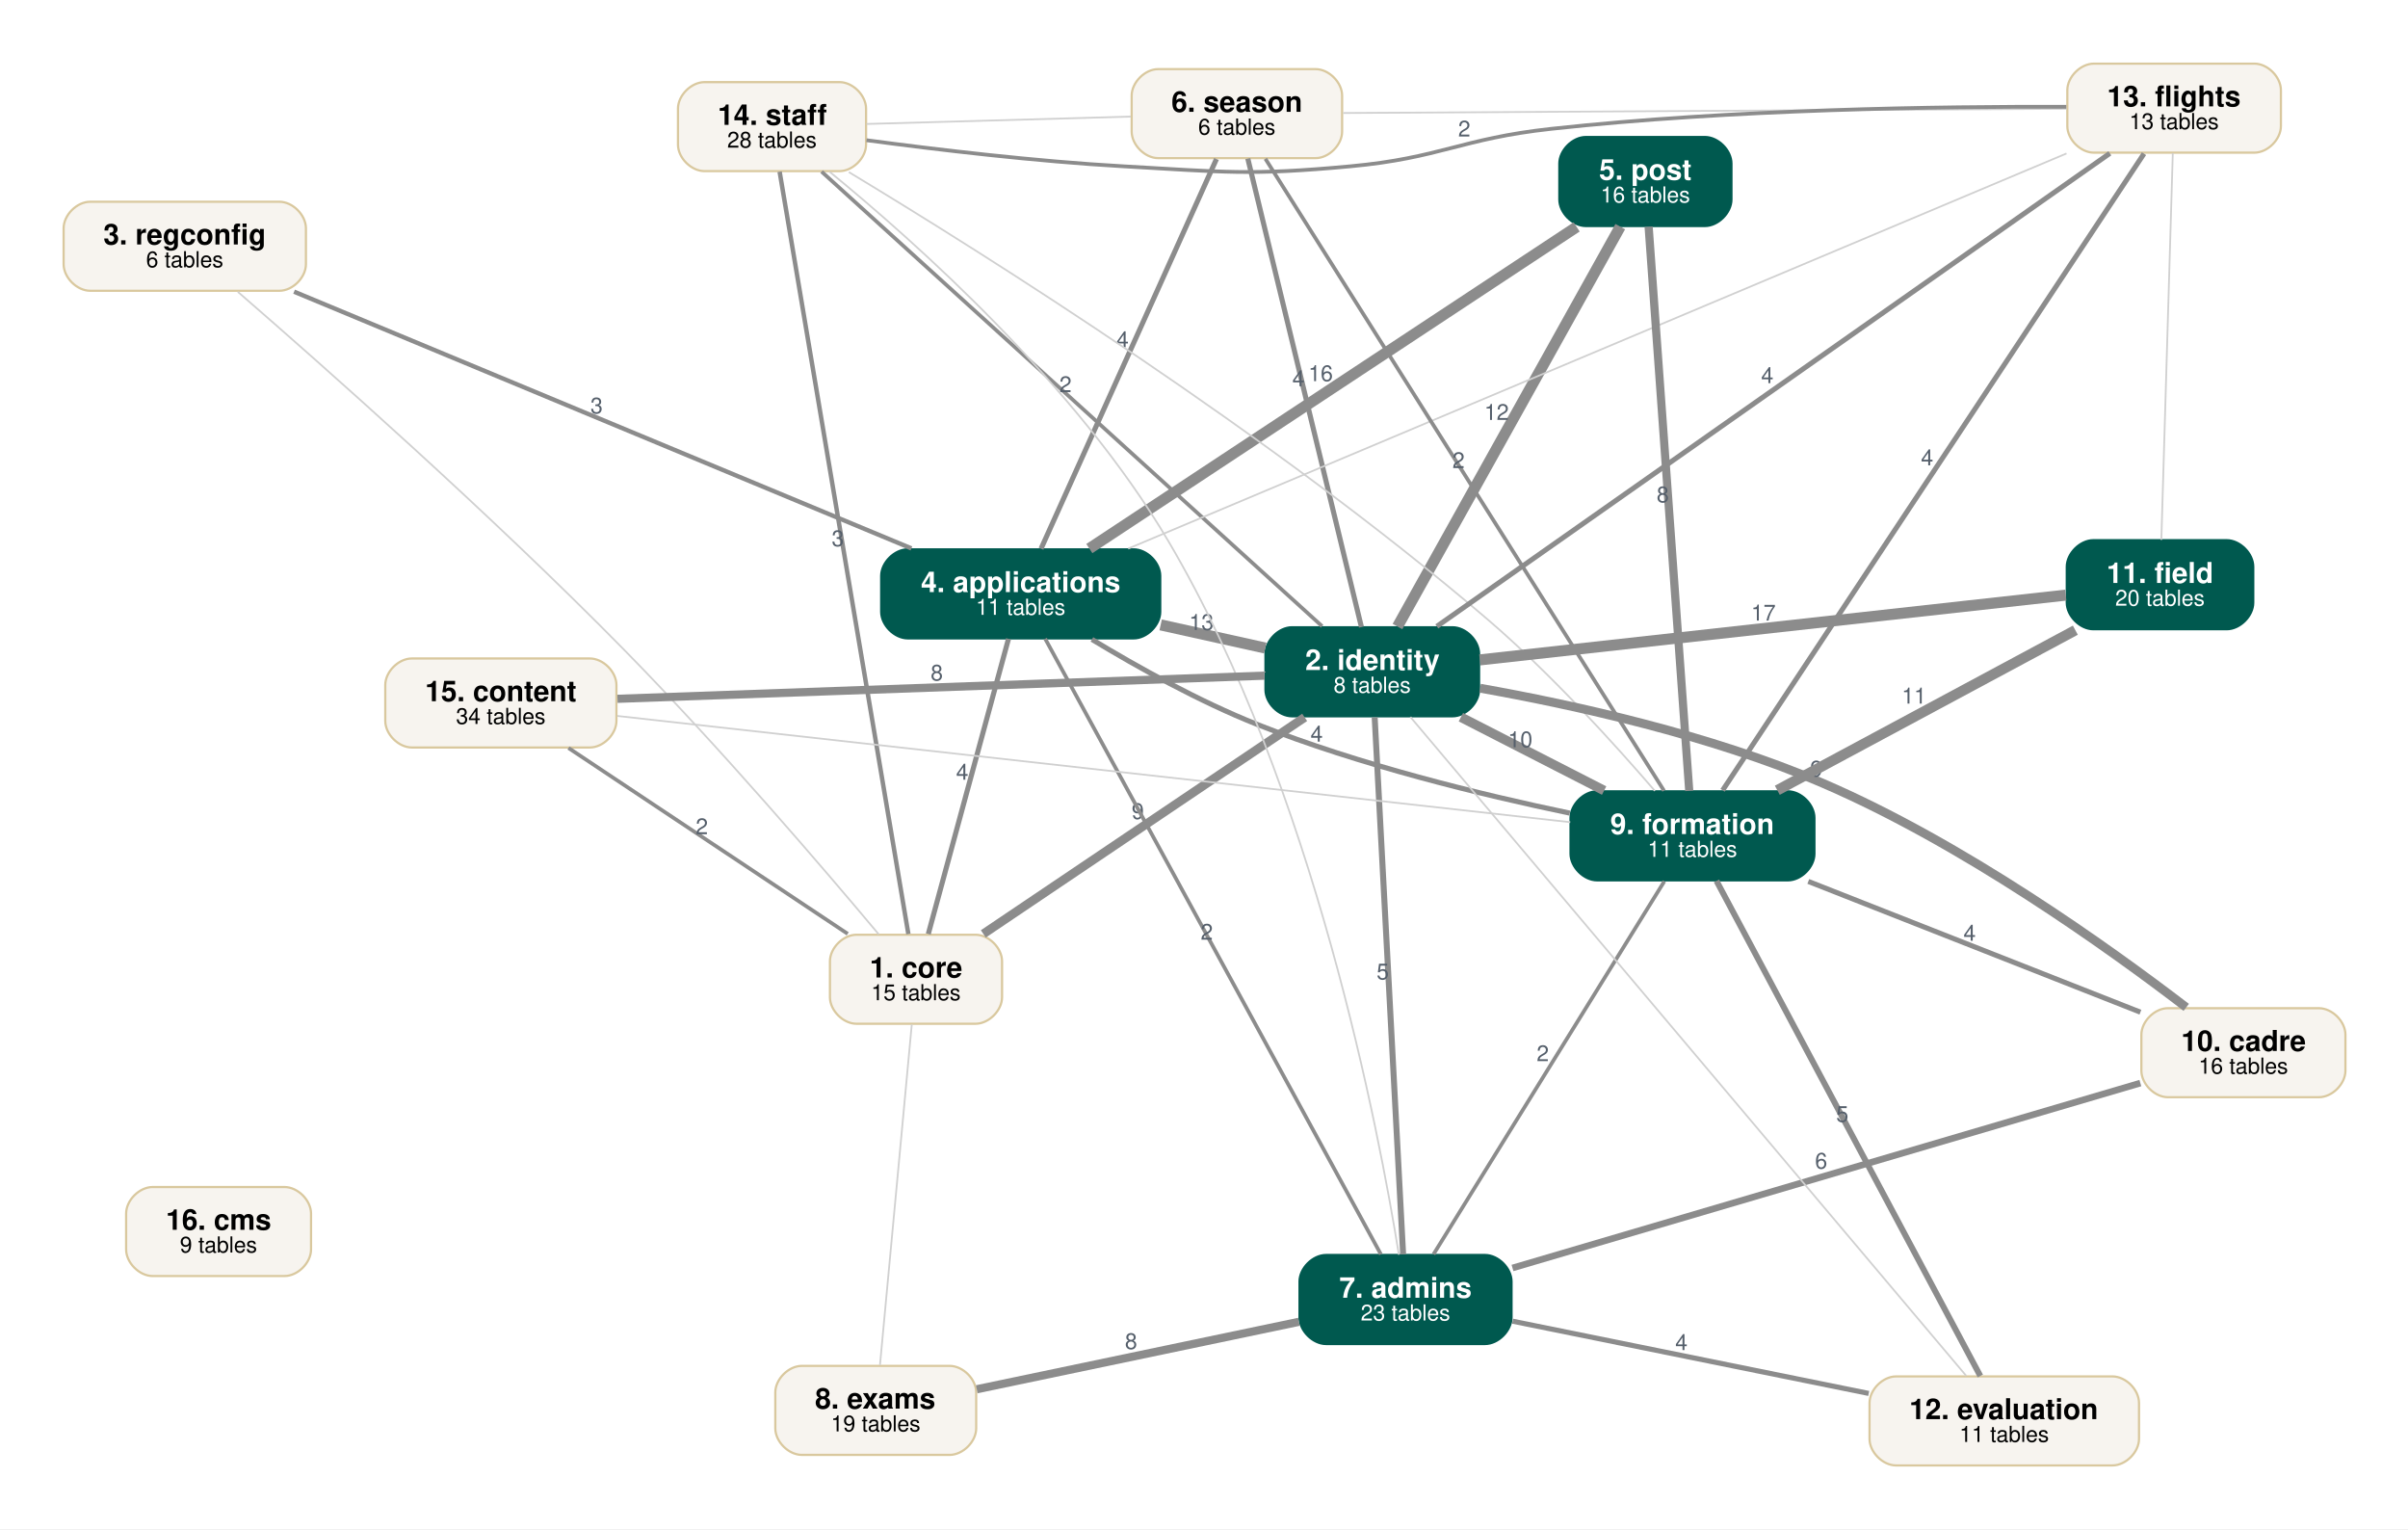
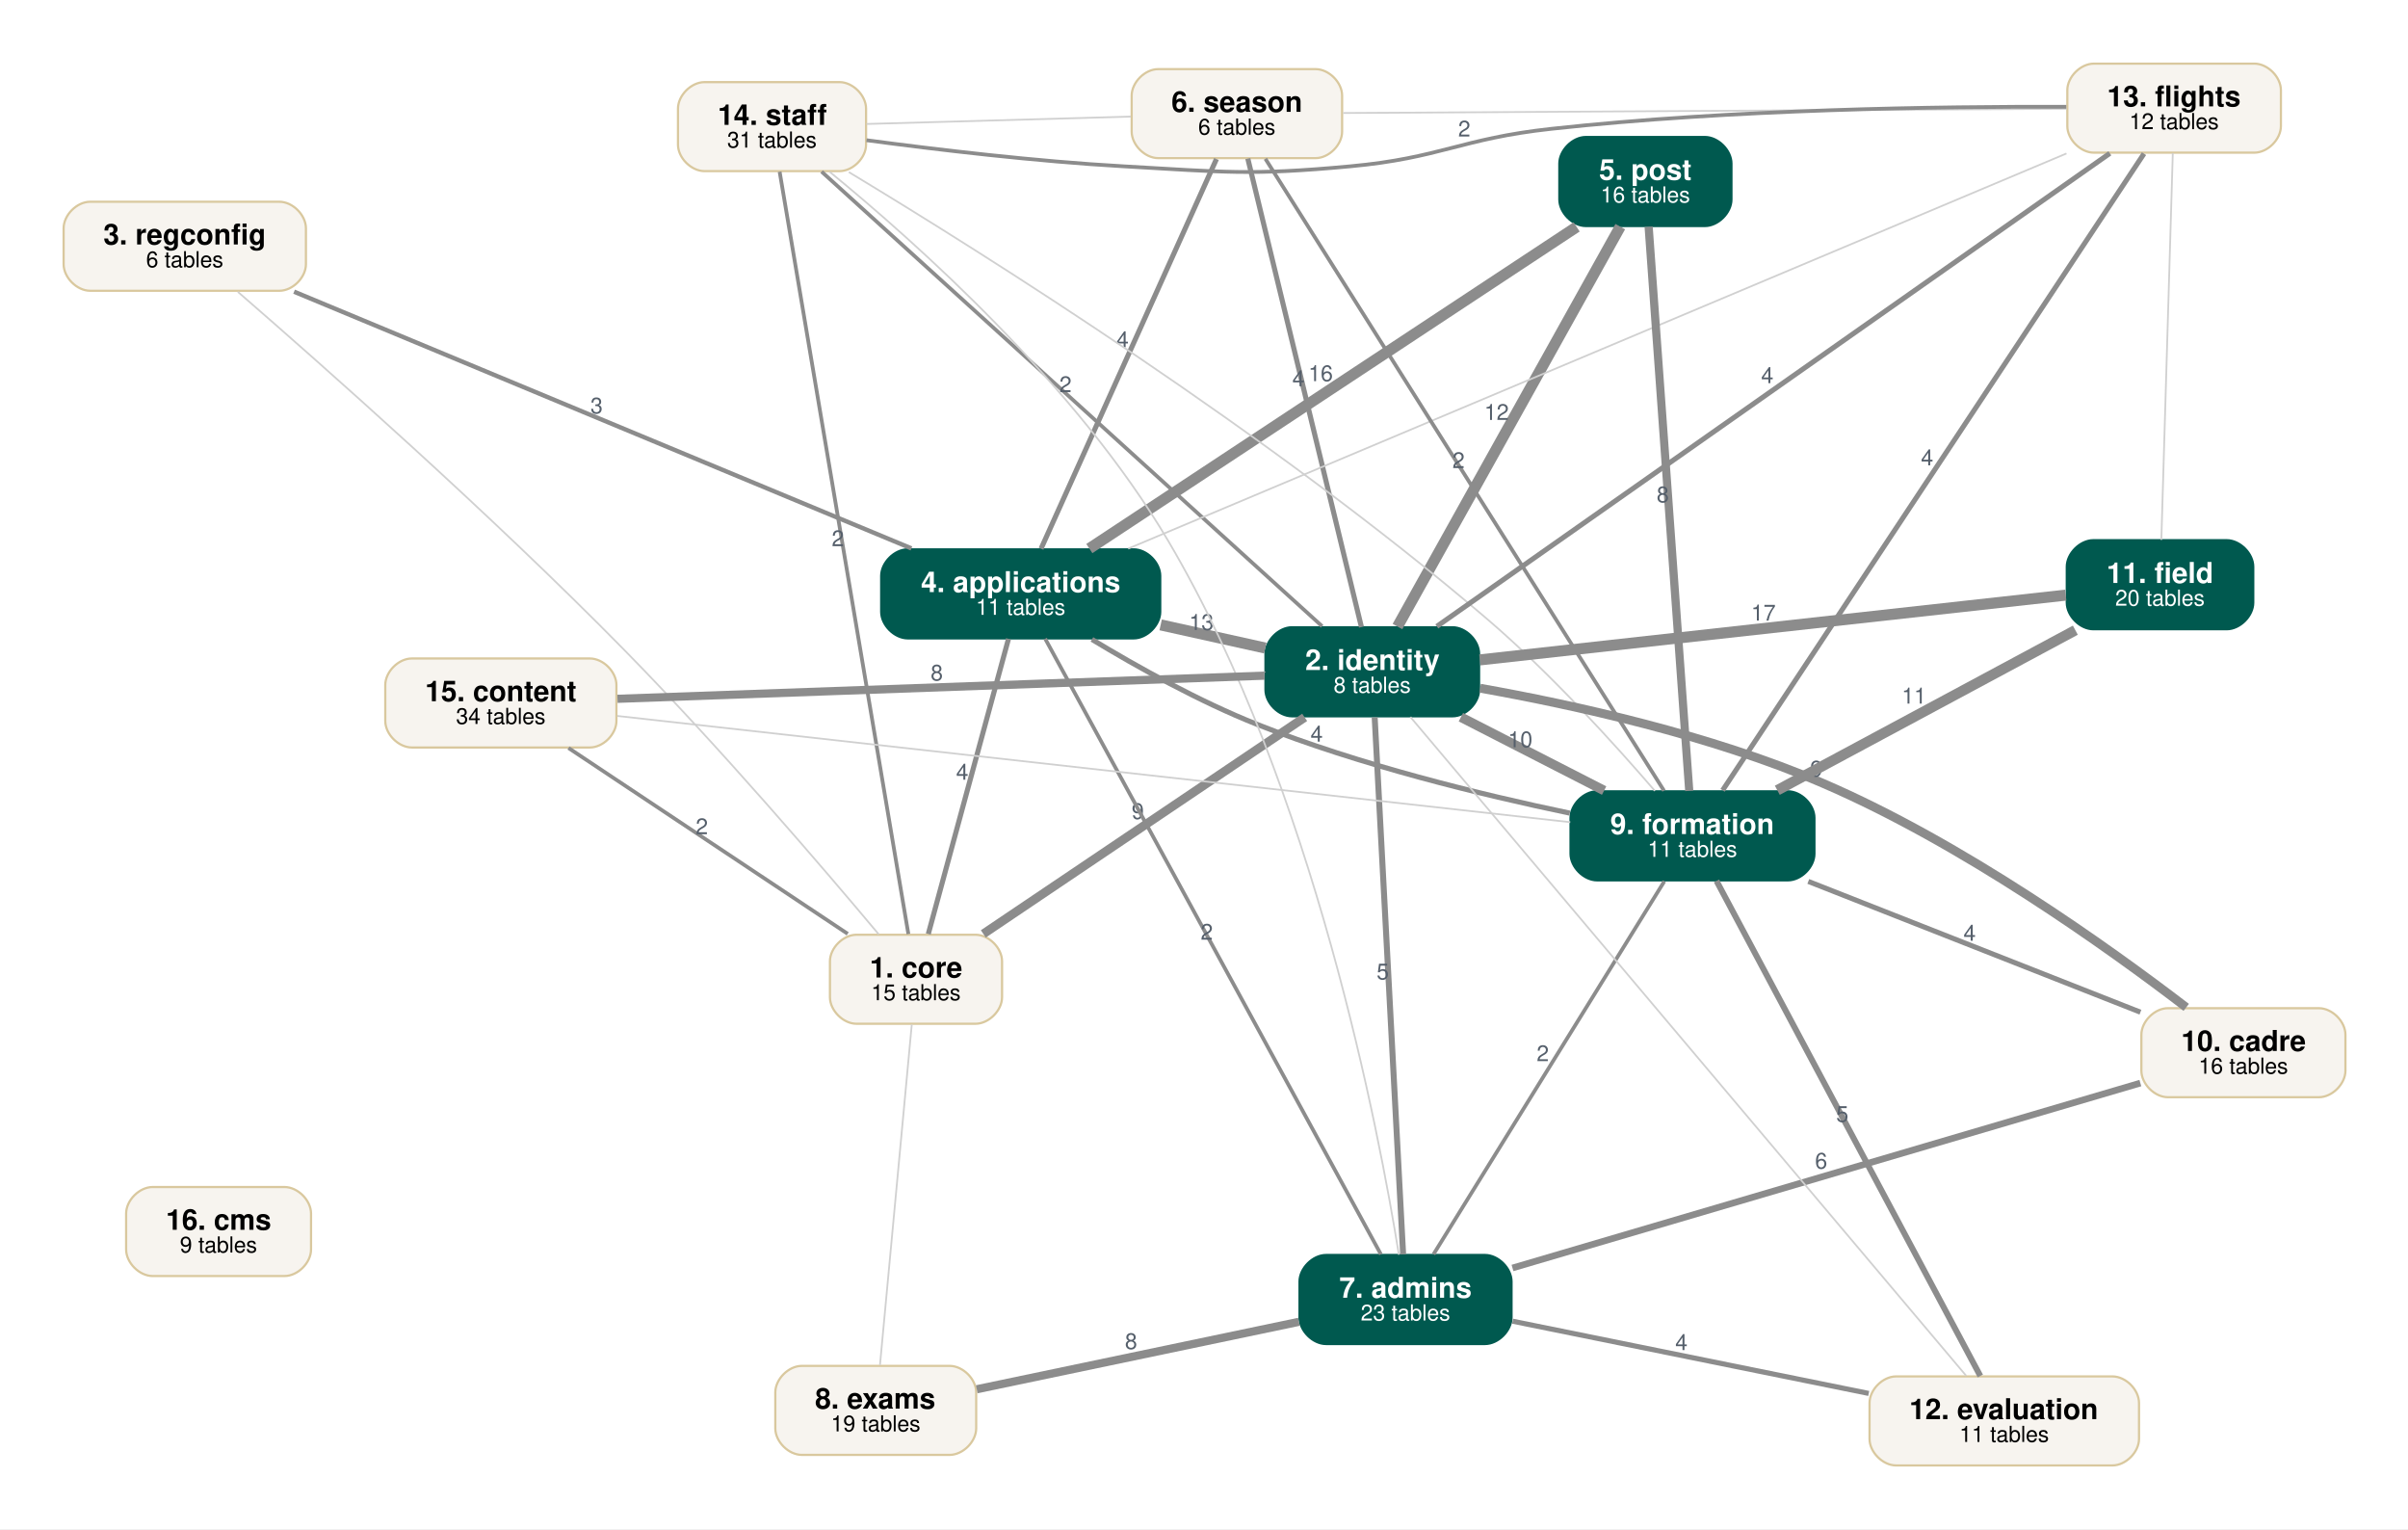
<svg xmlns="http://www.w3.org/2000/svg" width="1090pt" height="692pt" viewBox="0.00 0.00 1090.00 692.00">
  <g id="graph0" class="graph" transform="scale(1 1) rotate(0) translate(28.8 663.15)">
    <polygon fill="white" stroke="none" points="-28.8,28.8 -28.8,-663.15 1061.68,-663.15 1061.68,28.8 -28.8,28.8" />
    <g id="node1" class="node">
      <path fill="#f7f4ef" stroke="#d9c89e" d="M412.79,-240.15C412.79,-240.15 358.88,-240.15 358.88,-240.15 352.88,-240.15 346.88,-234.15 346.88,-228.15 346.88,-228.15 346.88,-211.87 346.88,-211.87 346.88,-205.87 352.88,-199.87 358.88,-199.87 358.88,-199.87 412.79,-199.87 412.79,-199.87 418.79,-199.87 424.79,-205.87 424.79,-211.87 424.79,-211.87 424.79,-228.15 424.79,-228.15 424.79,-234.15 418.79,-240.15 412.79,-240.15" />
      <text xml:space="preserve" text-anchor="start" x="364.88" y="-220.81" font-family="Helvetica,sans-Serif" font-weight="bold" font-size="13.00">1. core</text>
      <text xml:space="preserve" text-anchor="start" x="365.54" y="-210.51" font-family="Helvetica,sans-Serif" font-size="10.00">15 tables</text>
    </g>
    <g id="node2" class="node">
      <path fill="#00594f" stroke="#00594f" d="M628.71,-379.29C628.71,-379.29 556.03,-379.29 556.03,-379.29 550.03,-379.29 544.03,-373.29 544.03,-367.29 544.03,-367.29 544.03,-351.01 544.03,-351.01 544.03,-345.01 550.03,-339.01 556.03,-339.01 556.03,-339.01 628.71,-339.01 628.71,-339.01 634.71,-339.01 640.71,-345.01 640.71,-351.01 640.71,-351.01 640.71,-367.29 640.71,-367.29 640.71,-373.29 634.71,-379.29 628.71,-379.29" />
      <text xml:space="preserve" text-anchor="start" x="562.03" y="-359.95" font-family="Helvetica,sans-Serif" font-weight="bold" font-size="13.00" fill="white">2. identity</text>
      <text xml:space="preserve" text-anchor="start" x="574.85" y="-349.65" font-family="Helvetica,sans-Serif" font-size="10.00" fill="white">8 tables</text>
    </g>
-     <g id="edge3" class="edge">
+     <g id="edge2" class="edge">
      <path fill="none" stroke="#8c8c8c" stroke-width="4" d="M416.31,-240.54C455.36,-266.85 522.66,-312.19 561.77,-338.53" />
      <text xml:space="preserve" text-anchor="middle" x="486.24" y="-292.52" font-family="Helvetica,sans-Serif" font-size="10.00" fill="#555f6b">9</text>
    </g>
    <g id="node3" class="node">
      <path fill="#f7f4ef" stroke="#d9c89e" d="M97.68,-571.85C97.68,-571.85 12,-571.85 12,-571.85 6,-571.85 0,-565.85 0,-559.85 0,-559.85 0,-543.57 0,-543.57 0,-537.57 6,-531.57 12,-531.57 12,-531.57 97.68,-531.57 97.68,-531.57 103.68,-531.57 109.68,-537.57 109.68,-543.57 109.68,-543.57 109.68,-559.85 109.68,-559.85 109.68,-565.85 103.68,-571.85 97.68,-571.85" />
      <text xml:space="preserve" text-anchor="start" x="18" y="-552.51" font-family="Helvetica,sans-Serif" font-weight="bold" font-size="13.00">3. regconfig</text>
      <text xml:space="preserve" text-anchor="start" x="37.33" y="-542.21" font-family="Helvetica,sans-Serif" font-size="10.00">6 tables</text>
    </g>
    <g id="edge1" class="edge">
      <path fill="none" stroke="#d0d0d0" stroke-width="0.8" d="M368.97,-240.34C344.48,-269.57 297.24,-324.78 253.93,-368.87 193.42,-430.47 117.04,-497.98 78.87,-531.08" />
    </g>
    <g id="node8" class="node">
      <path fill="#f7f4ef" stroke="#d9c89e" d="M401.08,-45.05C401.08,-45.05 334.15,-45.05 334.15,-45.05 328.15,-45.05 322.15,-39.05 322.15,-33.05 322.15,-33.05 322.15,-16.77 322.15,-16.77 322.15,-10.77 328.15,-4.77 334.15,-4.77 334.15,-4.77 401.08,-4.77 401.08,-4.77 407.08,-4.77 413.08,-10.77 413.08,-16.77 413.08,-16.77 413.08,-33.05 413.08,-33.05 413.08,-39.05 407.08,-45.05 401.08,-45.05" />
      <text xml:space="preserve" text-anchor="start" x="340.15" y="-25.71" font-family="Helvetica,sans-Serif" font-weight="bold" font-size="13.00">8. exams</text>
      <text xml:space="preserve" text-anchor="start" x="347.32" y="-15.41" font-family="Helvetica,sans-Serif" font-size="10.00">19 tables</text>
    </g>
    <g id="edge19" class="edge">
      <path fill="none" stroke="#d0d0d0" stroke-width="0.8" d="M383.92,-199.5C380.42,-162.03 373.03,-82.92 369.53,-45.43" />
    </g>
    <g id="node14" class="node">
      <path fill="#f7f4ef" stroke="#d9c89e" d="M351.23,-625.99C351.23,-625.99 290.09,-625.99 290.09,-625.99 284.09,-625.99 278.09,-619.99 278.09,-613.99 278.09,-613.99 278.09,-597.71 278.09,-597.71 278.09,-591.71 284.09,-585.71 290.09,-585.71 290.09,-585.71 351.23,-585.71 351.23,-585.71 357.23,-585.71 363.23,-591.71 363.23,-597.71 363.23,-597.71 363.23,-613.99 363.23,-613.99 363.23,-619.99 357.23,-625.99 351.23,-625.99" />
      <text xml:space="preserve" text-anchor="start" x="296.09" y="-606.65" font-family="Helvetica,sans-Serif" font-weight="bold" font-size="13.00">14. staff</text>
-       <text xml:space="preserve" text-anchor="start" x="300.37" y="-596.35" font-family="Helvetica,sans-Serif" font-size="10.00">28 tables</text>
-     </g>
-     <g id="edge2" class="edge">
-       <path fill="none" stroke="#8c8c8c" stroke-width="2" d="M382.38,-240.48C371.09,-307.32 335.39,-518.66 324.11,-585.43" />
-       <text xml:space="preserve" text-anchor="middle" x="350.46" y="-415.98" font-family="Helvetica,sans-Serif" font-size="10.00" fill="#555f6b">3</text>
+       <text xml:space="preserve" text-anchor="start" x="300.37" y="-596.35" font-family="Helvetica,sans-Serif" font-size="10.00">31 tables</text>
+     </g>
+     <g id="edge3" class="edge">
+       <path fill="none" stroke="#8c8c8c" stroke-width="1.7" d="M382.38,-240.48C371.09,-307.32 335.39,-518.66 324.11,-585.43" />
+       <text xml:space="preserve" text-anchor="middle" x="350.46" y="-415.98" font-family="Helvetica,sans-Serif" font-size="10.00" fill="#555f6b">2</text>
    </g>
    <g id="node5" class="node">
      <path fill="#00594f" stroke="#00594f" d="M742.95,-601.15C742.95,-601.15 689.05,-601.15 689.05,-601.15 683.05,-601.15 677.05,-595.15 677.05,-589.15 677.05,-589.15 677.05,-572.87 677.05,-572.87 677.05,-566.87 683.05,-560.87 689.05,-560.87 689.05,-560.87 742.95,-560.87 742.95,-560.87 748.95,-560.87 754.95,-566.87 754.95,-572.87 754.95,-572.87 754.95,-589.15 754.95,-589.15 754.95,-595.15 748.95,-601.15 742.95,-601.15" />
      <text xml:space="preserve" text-anchor="start" x="695.05" y="-581.81" font-family="Helvetica,sans-Serif" font-weight="bold" font-size="13.00" fill="white">5. post</text>
      <text xml:space="preserve" text-anchor="start" x="695.71" y="-571.51" font-family="Helvetica,sans-Serif" font-size="10.00" fill="white">16 tables</text>
    </g>
    <g id="edge12" class="edge">
      <path fill="none" stroke="#8c8c8c" stroke-width="5" d="M603.78,-379.62C627.33,-421.89 681.09,-518.36 704.62,-560.59" />
      <text xml:space="preserve" text-anchor="middle" x="648.64" y="-473.12" font-family="Helvetica,sans-Serif" font-size="10.00" fill="#555f6b">12</text>
    </g>
    <g id="node6" class="node">
      <path fill="#f7f4ef" stroke="#d9c89e" d="M566.72,-631.87C566.72,-631.87 495.46,-631.87 495.46,-631.87 489.46,-631.87 483.46,-625.87 483.46,-619.87 483.46,-619.87 483.46,-603.59 483.46,-603.59 483.46,-597.59 489.46,-591.59 495.46,-591.59 495.46,-591.59 566.72,-591.59 566.72,-591.59 572.72,-591.59 578.72,-597.59 578.72,-603.59 578.72,-603.59 578.72,-619.87 578.72,-619.87 578.72,-625.87 572.72,-631.87 566.72,-631.87" />
      <text xml:space="preserve" text-anchor="start" x="501.46" y="-612.53" font-family="Helvetica,sans-Serif" font-weight="bold" font-size="13.00">6. season</text>
      <text xml:space="preserve" text-anchor="start" x="513.58" y="-602.23" font-family="Helvetica,sans-Serif" font-size="10.00">6 tables</text>
    </g>
    <g id="edge15" class="edge">
      <path fill="none" stroke="#8c8c8c" stroke-width="2.3" d="M587.46,-379.39C575.98,-426.68 547.52,-544 536.03,-591.39" />
      <text xml:space="preserve" text-anchor="middle" x="558.97" y="-488.35" font-family="Helvetica,sans-Serif" font-size="10.00" fill="#555f6b">4</text>
    </g>
    <g id="edge35" class="edge">
      <path fill="none" stroke="#8c8c8c" stroke-width="1.7" d="M569.67,-379.76C518.4,-426.31 394.13,-539.14 343.1,-585.48" />
      <text xml:space="preserve" text-anchor="middle" x="453.51" y="-485.7" font-family="Helvetica,sans-Serif" font-size="10.00" fill="#555f6b">2</text>
    </g>
    <g id="node4" class="node">
      <path fill="#00594f" stroke="#00594f" d="M484.38,-414.55C484.38,-414.55 382.08,-414.55 382.08,-414.55 376.08,-414.55 370.08,-408.55 370.08,-402.55 370.08,-402.55 370.08,-386.27 370.08,-386.27 370.08,-380.27 376.08,-374.27 382.08,-374.27 382.08,-374.27 484.38,-374.27 484.38,-374.27 490.38,-374.27 496.38,-380.27 496.38,-386.27 496.38,-386.27 496.38,-402.55 496.38,-402.55 496.38,-408.55 490.38,-414.55 484.38,-414.55" />
      <text xml:space="preserve" text-anchor="start" x="388.08" y="-395.21" font-family="Helvetica,sans-Serif" font-weight="bold" font-size="13.00" fill="white">4. applications</text>
      <text xml:space="preserve" text-anchor="start" x="412.94" y="-384.91" font-family="Helvetica,sans-Serif" font-size="10.00" fill="white">11 tables</text>
    </g>
    <g id="edge4" class="edge">
      <path fill="none" stroke="#8c8c8c" stroke-width="2.3" d="M427.7,-374.06C418.59,-340.55 400.54,-274.1 391.4,-240.49" />
      <text xml:space="preserve" text-anchor="middle" x="406.78" y="-310.31" font-family="Helvetica,sans-Serif" font-size="10.00" fill="#555f6b">4</text>
    </g>
    <g id="edge6" class="edge">
      <path fill="none" stroke="#8c8c8c" stroke-width="5" d="M496.58,-380.37C512.36,-376.88 529.02,-373.19 543.95,-369.88" />
      <text xml:space="preserve" text-anchor="middle" x="515.02" y="-378.06" font-family="Helvetica,sans-Serif" font-size="10.00" fill="#555f6b">13</text>
    </g>
    <g id="edge7" class="edge">
      <path fill="none" stroke="#8c8c8c" stroke-width="2" d="M383.76,-414.98C311.24,-445.12 176.84,-501 104.32,-531.15" />
      <text xml:space="preserve" text-anchor="middle" x="241.26" y="-476.06" font-family="Helvetica,sans-Serif" font-size="10.00" fill="#555f6b">3</text>
    </g>
    <g id="edge10" class="edge">
      <path fill="none" stroke="#8c8c8c" stroke-width="5" d="M464.3,-414.91C518.67,-450.8 630.47,-524.57 684.88,-560.47" />
      <text xml:space="preserve" text-anchor="middle" x="569.01" y="-490.68" font-family="Helvetica,sans-Serif" font-size="10.00" fill="#555f6b">16</text>
    </g>
    <g id="edge13" class="edge">
      <path fill="none" stroke="#8c8c8c" stroke-width="2.3" d="M442.44,-414.86C461.09,-456.27 503.15,-549.67 521.84,-591.18" />
      <text xml:space="preserve" text-anchor="middle" x="479.34" y="-505.98" font-family="Helvetica,sans-Serif" font-size="10.00" fill="#555f6b">4</text>
    </g>
    <g id="node9" class="node">
      <path fill="#00594f" stroke="#00594f" d="M780.51,-305.05C780.51,-305.05 694.12,-305.05 694.12,-305.05 688.12,-305.05 682.12,-299.05 682.12,-293.05 682.12,-293.05 682.12,-276.77 682.12,-276.77 682.12,-270.77 688.12,-264.77 694.12,-264.77 694.12,-264.77 780.51,-264.77 780.51,-264.77 786.51,-264.77 792.51,-270.77 792.51,-276.77 792.51,-276.77 792.51,-293.05 792.51,-293.05 792.51,-299.05 786.51,-305.05 780.51,-305.05" />
      <text xml:space="preserve" text-anchor="start" x="700.12" y="-285.71" font-family="Helvetica,sans-Serif" font-weight="bold" font-size="13.00" fill="white">9. formation</text>
      <text xml:space="preserve" text-anchor="start" x="717.02" y="-275.41" font-family="Helvetica,sans-Serif" font-size="10.00" fill="white">11 tables</text>
    </g>
    <g id="edge9" class="edge">
      <path fill="none" stroke="#8c8c8c" stroke-width="2.3" d="M465.46,-373.8C486.19,-361.26 514.07,-345.72 540.33,-335.31 586.6,-316.97 641.66,-303.54 681.79,-295.18" />
      <text xml:space="preserve" text-anchor="middle" x="567.21" y="-327.55" font-family="Helvetica,sans-Serif" font-size="10.00" fill="#555f6b">4</text>
    </g>
    <g id="node13" class="node">
      <path fill="#f7f4ef" stroke="#d9c89e" d="M991.67,-634.35C991.67,-634.35 918.99,-634.35 918.99,-634.35 912.99,-634.35 906.99,-628.35 906.99,-622.35 906.99,-622.35 906.99,-606.07 906.99,-606.07 906.99,-600.07 912.99,-594.07 918.99,-594.07 918.99,-594.07 991.67,-594.07 991.67,-594.07 997.67,-594.07 1003.67,-600.07 1003.67,-606.07 1003.67,-606.07 1003.67,-622.35 1003.67,-622.35 1003.67,-628.35 997.67,-634.35 991.67,-634.35" />
      <text xml:space="preserve" text-anchor="start" x="924.99" y="-615.01" font-family="Helvetica,sans-Serif" font-weight="bold" font-size="13.00">13. flights</text>
-       <text xml:space="preserve" text-anchor="start" x="935.04" y="-604.71" font-family="Helvetica,sans-Serif" font-size="10.00">13 tables</text>
+       <text xml:space="preserve" text-anchor="start" x="935.04" y="-604.71" font-family="Helvetica,sans-Serif" font-size="10.00">12 tables</text>
    </g>
    <g id="edge34" class="edge">
      <path fill="none" stroke="#d0d0d0" stroke-width="0.8" d="M481.88,-414.89C581.37,-456.78 807.07,-551.8 906.61,-593.7" />
    </g>
    <g id="edge14" class="edge">
      <path fill="none" stroke="#d0d0d0" stroke-width="0.8" d="M483.08,-610.39C447.05,-609.38 398.17,-608.02 363.47,-607.05" />
    </g>
    <g id="node7" class="node">
      <path fill="#00594f" stroke="#00594f" d="M643.4,-95.23C643.4,-95.23 571.44,-95.23 571.44,-95.23 565.44,-95.23 559.44,-89.23 559.44,-83.23 559.44,-83.23 559.44,-66.95 559.44,-66.95 559.44,-60.95 565.44,-54.95 571.44,-54.95 571.44,-54.95 643.4,-54.95 643.4,-54.95 649.4,-54.95 655.4,-60.95 655.4,-66.95 655.4,-66.95 655.4,-83.23 655.4,-83.23 655.4,-89.23 649.4,-95.23 643.4,-95.23" />
      <text xml:space="preserve" text-anchor="start" x="577.44" y="-75.89" font-family="Helvetica,sans-Serif" font-weight="bold" font-size="13.00" fill="white">7. admins</text>
      <text xml:space="preserve" text-anchor="start" x="587.13" y="-65.59" font-family="Helvetica,sans-Serif" font-size="10.00" fill="white">23 tables</text>
    </g>
    <g id="edge5" class="edge">
      <path fill="none" stroke="#8c8c8c" stroke-width="2.7" d="M606.34,-95.52C603.57,-147.8 596.24,-286.03 593.46,-338.52" />
      <text xml:space="preserve" text-anchor="middle" x="597.12" y="-219.94" font-family="Helvetica,sans-Serif" font-size="10.00" fill="#555f6b">5</text>
    </g>
    <g id="edge8" class="edge">
      <path fill="none" stroke="#8c8c8c" stroke-width="1.7" d="M596.26,-95.55C564.8,-153.23 475.65,-316.65 444.3,-374.12" />
      <text xml:space="preserve" text-anchor="middle" x="517.46" y="-237.91" font-family="Helvetica,sans-Serif" font-size="10.00" fill="#555f6b">2</text>
    </g>
    <g id="edge18" class="edge">
      <path fill="none" stroke="#8c8c8c" stroke-width="3.7" d="M559.18,-65C516.65,-56.09 455.1,-43.21 413.34,-34.47" />
      <text xml:space="preserve" text-anchor="middle" x="483.19" y="-52.67" font-family="Helvetica,sans-Serif" font-size="10.00" fill="#555f6b">8</text>
    </g>
    <g id="edge21" class="edge">
      <path fill="none" stroke="#8c8c8c" stroke-width="1.7" d="M620.11,-95.59C644.94,-135.7 699.7,-224.15 724.57,-264.33" />
      <text xml:space="preserve" text-anchor="middle" x="669.55" y="-182.94" font-family="Helvetica,sans-Serif" font-size="10.00" fill="#555f6b">2</text>
    </g>
    <g id="node10" class="node">
      <path fill="#f7f4ef" stroke="#d9c89e" d="M1020.88,-206.91C1020.88,-206.91 952.51,-206.91 952.51,-206.91 946.51,-206.91 940.51,-200.91 940.51,-194.91 940.51,-194.91 940.51,-178.63 940.51,-178.63 940.51,-172.63 946.51,-166.63 952.51,-166.63 952.51,-166.63 1020.88,-166.63 1020.88,-166.63 1026.88,-166.63 1032.88,-172.63 1032.88,-178.63 1032.88,-178.63 1032.88,-194.91 1032.88,-194.91 1032.88,-200.91 1026.88,-206.91 1020.88,-206.91" />
      <text xml:space="preserve" text-anchor="start" x="958.51" y="-187.57" font-family="Helvetica,sans-Serif" font-weight="bold" font-size="13.00">10. cadre</text>
      <text xml:space="preserve" text-anchor="start" x="966.4" y="-177.27" font-family="Helvetica,sans-Serif" font-size="10.00">16 tables</text>
    </g>
    <g id="edge23" class="edge">
      <path fill="none" stroke="#8c8c8c" stroke-width="3" d="M655.84,-89.35C729.23,-110.96 867.72,-151.74 940.05,-173.03" />
      <text xml:space="preserve" text-anchor="middle" x="795.56" y="-134.31" font-family="Helvetica,sans-Serif" font-size="10.00" fill="#555f6b">6</text>
    </g>
    <g id="node12" class="node">
      <path fill="#f7f4ef" stroke="#d9c89e" d="M927.44,-40.28C927.44,-40.28 829.46,-40.28 829.46,-40.28 823.46,-40.28 817.46,-34.28 817.46,-28.28 817.46,-28.28 817.46,-12 817.46,-12 817.46,-6 823.46,0 829.46,0 829.46,0 927.44,0 927.44,0 933.44,0 939.44,-6 939.44,-12 939.44,-12 939.44,-28.28 939.44,-28.28 939.44,-34.28 933.44,-40.28 927.44,-40.28" />
      <text xml:space="preserve" text-anchor="start" x="835.46" y="-20.94" font-family="Helvetica,sans-Serif" font-weight="bold" font-size="13.00">12. evaluation</text>
      <text xml:space="preserve" text-anchor="start" x="858.16" y="-10.64" font-family="Helvetica,sans-Serif" font-size="10.00">11 tables</text>
    </g>
    <g id="edge28" class="edge">
      <path fill="none" stroke="#8c8c8c" stroke-width="2.3" d="M655.88,-65.27C700.95,-56.13 768.3,-42.47 817.1,-32.58" />
      <text xml:space="preserve" text-anchor="middle" x="732.31" y="-52.21" font-family="Helvetica,sans-Serif" font-size="10.00" fill="#555f6b">4</text>
    </g>
    <g id="edge36" class="edge">
      <path fill="none" stroke="#d0d0d0" stroke-width="0.8" d="M604.41,-95.36C595.55,-150.53 565.91,-306.7 500.08,-418.25 458.51,-488.7 385.7,-553.55 346.84,-585.33" />
    </g>
    <g id="edge20" class="edge">
      <path fill="none" stroke="#8c8c8c" stroke-width="4.3" d="M697.32,-305.4C677.13,-315.74 652.69,-328.25 632.48,-338.61" />
      <text xml:space="preserve" text-anchor="middle" x="659.35" y="-325" font-family="Helvetica,sans-Serif" font-size="10.00" fill="#555f6b">10</text>
    </g>
    <g id="edge11" class="edge">
      <path fill="none" stroke="#8c8c8c" stroke-width="3.7" d="M735.85,-305.27C731.95,-359.36 721.38,-506.26 717.47,-560.52" />
      <text xml:space="preserve" text-anchor="middle" x="723.88" y="-435.83" font-family="Helvetica,sans-Serif" font-size="10.00" fill="#555f6b">8</text>
    </g>
    <g id="edge16" class="edge">
      <path fill="none" stroke="#8c8c8c" stroke-width="1.7" d="M724.41,-305.36C687.38,-364.05 581.02,-532.61 543.99,-591.29" />
      <text xml:space="preserve" text-anchor="middle" x="631.42" y="-451.33" font-family="Helvetica,sans-Serif" font-size="10.00" fill="#555f6b">2</text>
    </g>
    <g id="edge37" class="edge">
      <path fill="none" stroke="#d0d0d0" stroke-width="0.8" d="M720.28,-305.27C702.45,-325.98 673.1,-358.44 644.41,-382.99 546.41,-466.83 416.65,-548.35 355.44,-585.27" />
    </g>
    <g id="edge22" class="edge">
      <path fill="none" stroke="#8c8c8c" stroke-width="4" d="M960.82,-207.29C925.55,-234.31 859.53,-281.54 796.21,-308.75 745.47,-330.57 683.4,-344.21 641.17,-351.72" />
      <text xml:space="preserve" text-anchor="middle" x="793.42" y="-311.76" font-family="Helvetica,sans-Serif" font-size="10.00" fill="#555f6b">9</text>
    </g>
    <g id="edge24" class="edge">
      <path fill="none" stroke="#8c8c8c" stroke-width="2.3" d="M940.08,-205.11C897.36,-221.92 834.19,-246.79 789.74,-264.28" />
      <text xml:space="preserve" text-anchor="middle" x="862.78" y="-237.44" font-family="Helvetica,sans-Serif" font-size="10.00" fill="#555f6b">4</text>
    </g>
    <g id="node11" class="node">
      <path fill="#00594f" stroke="#00594f" d="M979.15,-418.69C979.15,-418.69 918.75,-418.69 918.75,-418.69 912.75,-418.69 906.75,-412.69 906.75,-406.69 906.75,-406.69 906.75,-390.41 906.75,-390.41 906.75,-384.41 912.75,-378.41 918.75,-378.41 918.75,-378.41 979.15,-378.41 979.15,-378.41 985.15,-378.41 991.15,-384.41 991.15,-390.41 991.15,-390.41 991.15,-406.69 991.15,-406.69 991.15,-412.69 985.15,-418.69 979.15,-418.69" />
      <text xml:space="preserve" text-anchor="start" x="924.75" y="-399.35" font-family="Helvetica,sans-Serif" font-weight="bold" font-size="13.00" fill="white">11. field</text>
      <text xml:space="preserve" text-anchor="start" x="928.66" y="-389.05" font-family="Helvetica,sans-Serif" font-size="10.00" fill="white">20 tables</text>
    </g>
    <g id="edge26" class="edge">
      <path fill="none" stroke="#8c8c8c" stroke-width="5" d="M906.29,-393.84C839.65,-386.47 711.22,-372.28 641.05,-364.53" />
      <text xml:space="preserve" text-anchor="middle" x="769.43" y="-382.33" font-family="Helvetica,sans-Serif" font-size="10.00" fill="#555f6b">17</text>
    </g>
    <g id="edge25" class="edge">
      <path fill="none" stroke="#8c8c8c" stroke-width="4.7" d="M910.62,-377.97C872.39,-357.44 813.97,-326.08 775.71,-305.53" />
      <text xml:space="preserve" text-anchor="middle" x="837.62" y="-344.76" font-family="Helvetica,sans-Serif" font-size="10.00" fill="#555f6b">11</text>
    </g>
    <g id="edge27" class="edge">
      <path fill="none" stroke="#d0d0d0" stroke-width="0.8" d="M949.55,-418.84C950.77,-459.94 953.51,-552.63 954.73,-593.82" />
    </g>
    <g id="edge30" class="edge">
      <path fill="none" stroke="#d0d0d0" stroke-width="0.8" d="M861.2,-40.58C810.22,-100.99 660.65,-278.23 609.64,-338.68" />
    </g>
    <g id="edge29" class="edge">
      <path fill="none" stroke="#8c8c8c" stroke-width="2.7" d="M867.61,-40.48C841.34,-89.76 774.5,-215.15 748.19,-264.51" />
      <text xml:space="preserve" text-anchor="middle" x="805.14" y="-155.47" font-family="Helvetica,sans-Serif" font-size="10.00" fill="#555f6b">5</text>
    </g>
    <g id="edge32" class="edge">
      <path fill="none" stroke="#8c8c8c" stroke-width="2.3" d="M926.24,-593.77C858.28,-546.01 689.69,-427.54 621.59,-379.69" />
      <text xml:space="preserve" text-anchor="middle" x="771.19" y="-489.77" font-family="Helvetica,sans-Serif" font-size="10.00" fill="#555f6b">4</text>
    </g>
    <g id="edge17" class="edge">
      <path fill="none" stroke="#d0d0d0" stroke-width="0.8" d="M906.66,-613.93C824.83,-613.45 660.64,-612.49 579.19,-612.01" />
    </g>
    <g id="edge31" class="edge">
      <path fill="none" stroke="#8c8c8c" stroke-width="2.3" d="M941.69,-593.61C902.54,-534.48 790.09,-364.63 750.95,-305.51" />
      <text xml:space="preserve" text-anchor="middle" x="843.54" y="-452.56" font-family="Helvetica,sans-Serif" font-size="10.00" fill="#555f6b">4</text>
    </g>
    <g id="edge33" class="edge">
      <path fill="none" stroke="#8c8c8c" stroke-width="1.7" d="M906.52,-614.83C850.17,-615.02 754.79,-613.75 673.35,-604.85 632.48,-600.39 623.36,-591.67 582.42,-587.89 536.99,-583.68 525.32,-585.32 479.76,-587.89 440.22,-590.11 395.4,-595.43 363.43,-599.7" />
      <text xml:space="preserve" text-anchor="middle" x="634.03" y="-601.37" font-family="Helvetica,sans-Serif" font-size="10.00" fill="#555f6b">2</text>
    </g>
    <g id="node15" class="node">
      <path fill="#f7f4ef" stroke="#d9c89e" d="M238.23,-365.17C238.23,-365.17 157.6,-365.17 157.6,-365.17 151.6,-365.17 145.6,-359.17 145.6,-353.17 145.6,-353.17 145.6,-336.89 145.6,-336.89 145.6,-330.89 151.6,-324.89 157.6,-324.89 157.6,-324.89 238.23,-324.89 238.23,-324.89 244.23,-324.89 250.23,-330.89 250.23,-336.89 250.23,-336.89 250.23,-353.17 250.23,-353.17 250.23,-359.17 244.23,-365.17 238.23,-365.17" />
      <text xml:space="preserve" text-anchor="start" x="163.6" y="-345.83" font-family="Helvetica,sans-Serif" font-weight="bold" font-size="13.00">15. content</text>
      <text xml:space="preserve" text-anchor="start" x="177.62" y="-335.53" font-family="Helvetica,sans-Serif" font-size="10.00">34 tables</text>
    </g>
    <g id="edge40" class="edge">
      <path fill="none" stroke="#8c8c8c" stroke-width="1.7" d="M228.53,-324.66C263.37,-301.49 319.96,-263.83 354.92,-240.57" />
      <text xml:space="preserve" text-anchor="middle" x="288.9" y="-285.65" font-family="Helvetica,sans-Serif" font-size="10.00" fill="#555f6b">2</text>
    </g>
    <g id="edge38" class="edge">
      <path fill="none" stroke="#8c8c8c" stroke-width="3.7" d="M250.7,-346.92C327.54,-349.67 469.11,-354.74 543.61,-357.4" />
      <text xml:space="preserve" text-anchor="middle" x="395.25" y="-355.19" font-family="Helvetica,sans-Serif" font-size="10.00" fill="#555f6b">8</text>
    </g>
    <g id="edge39" class="edge">
      <path fill="none" stroke="#d0d0d0" stroke-width="0.8" d="M250.62,-339.16C352.94,-327.75 577.61,-302.71 681.99,-291.08" />
    </g>
    <g id="node16" class="node">
      <path fill="#f7f4ef" stroke="#d9c89e" d="M99.99,-125.99C99.99,-125.99 40.29,-125.99 40.29,-125.99 34.29,-125.99 28.29,-119.99 28.29,-113.99 28.29,-113.99 28.29,-97.71 28.29,-97.71 28.29,-91.71 34.29,-85.71 40.29,-85.71 40.29,-85.71 99.99,-85.71 99.99,-85.71 105.99,-85.71 111.99,-91.71 111.99,-97.71 111.99,-97.71 111.99,-113.99 111.99,-113.99 111.99,-119.99 105.99,-125.99 99.99,-125.99" />
      <text xml:space="preserve" text-anchor="start" x="46.29" y="-106.65" font-family="Helvetica,sans-Serif" font-weight="bold" font-size="13.00">16. cms</text>
      <text xml:space="preserve" text-anchor="start" x="52.62" y="-96.35" font-family="Helvetica,sans-Serif" font-size="10.00">9 tables</text>
    </g>
  </g>
</svg>
